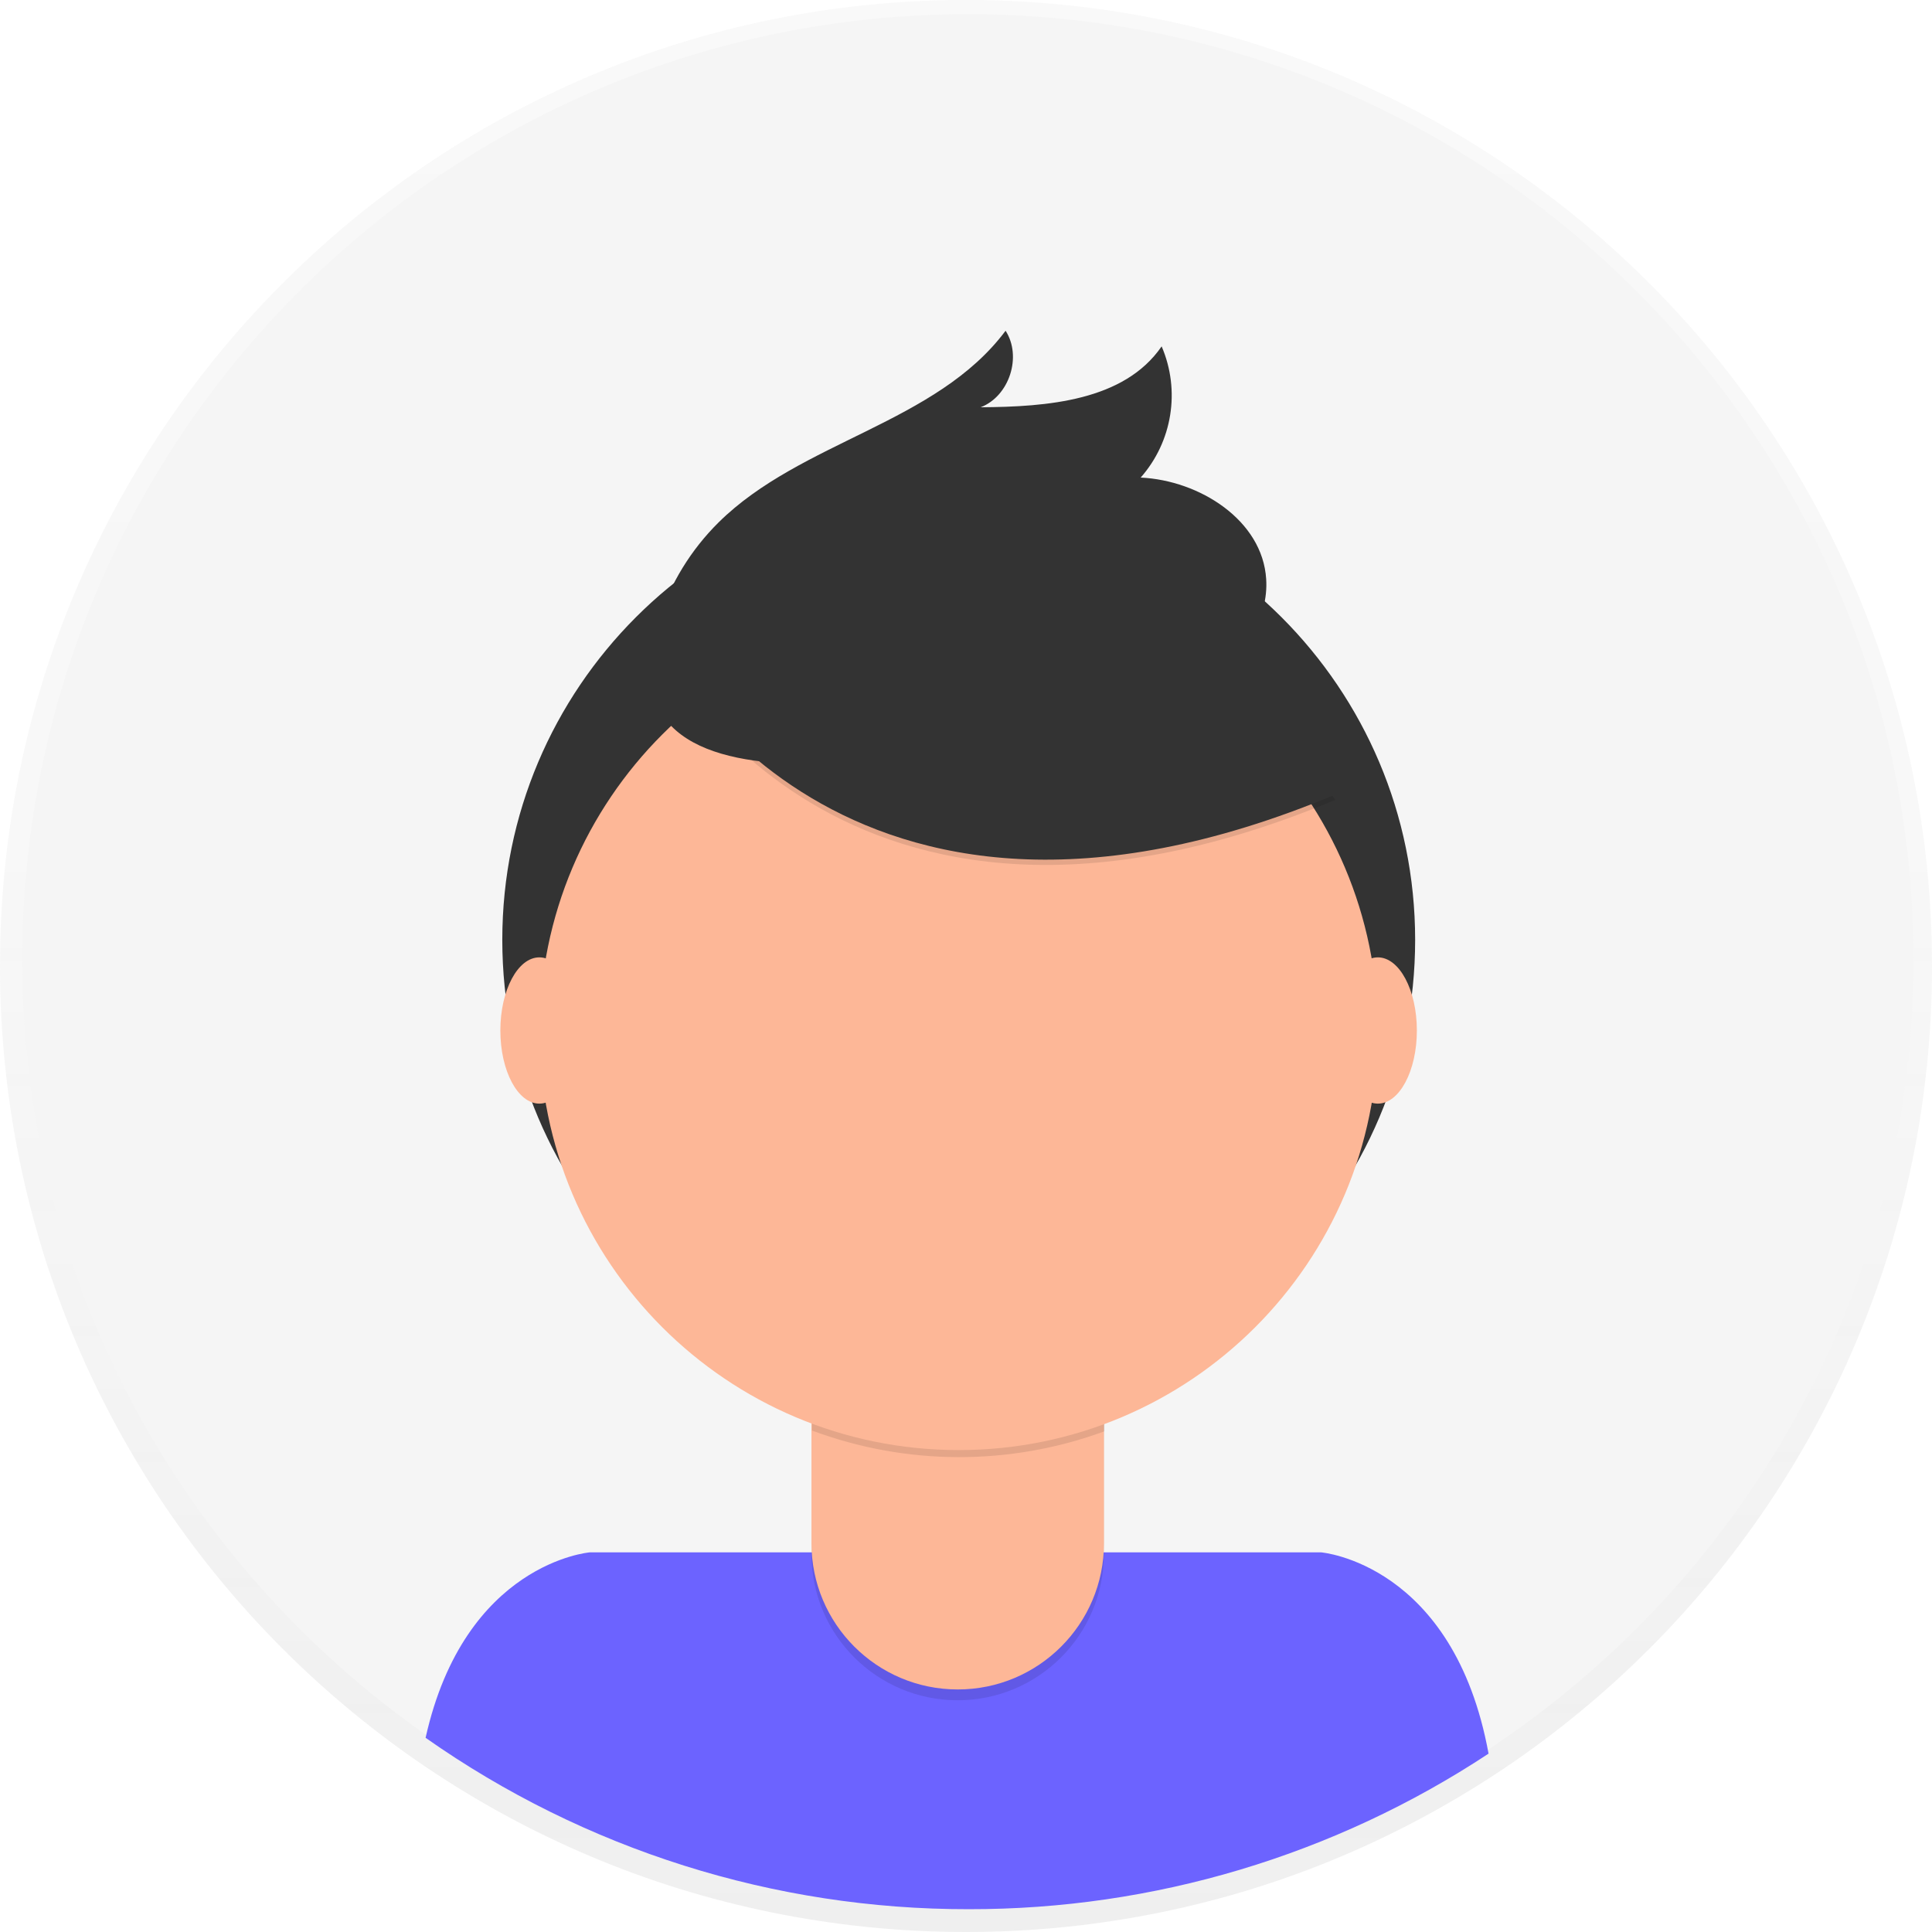
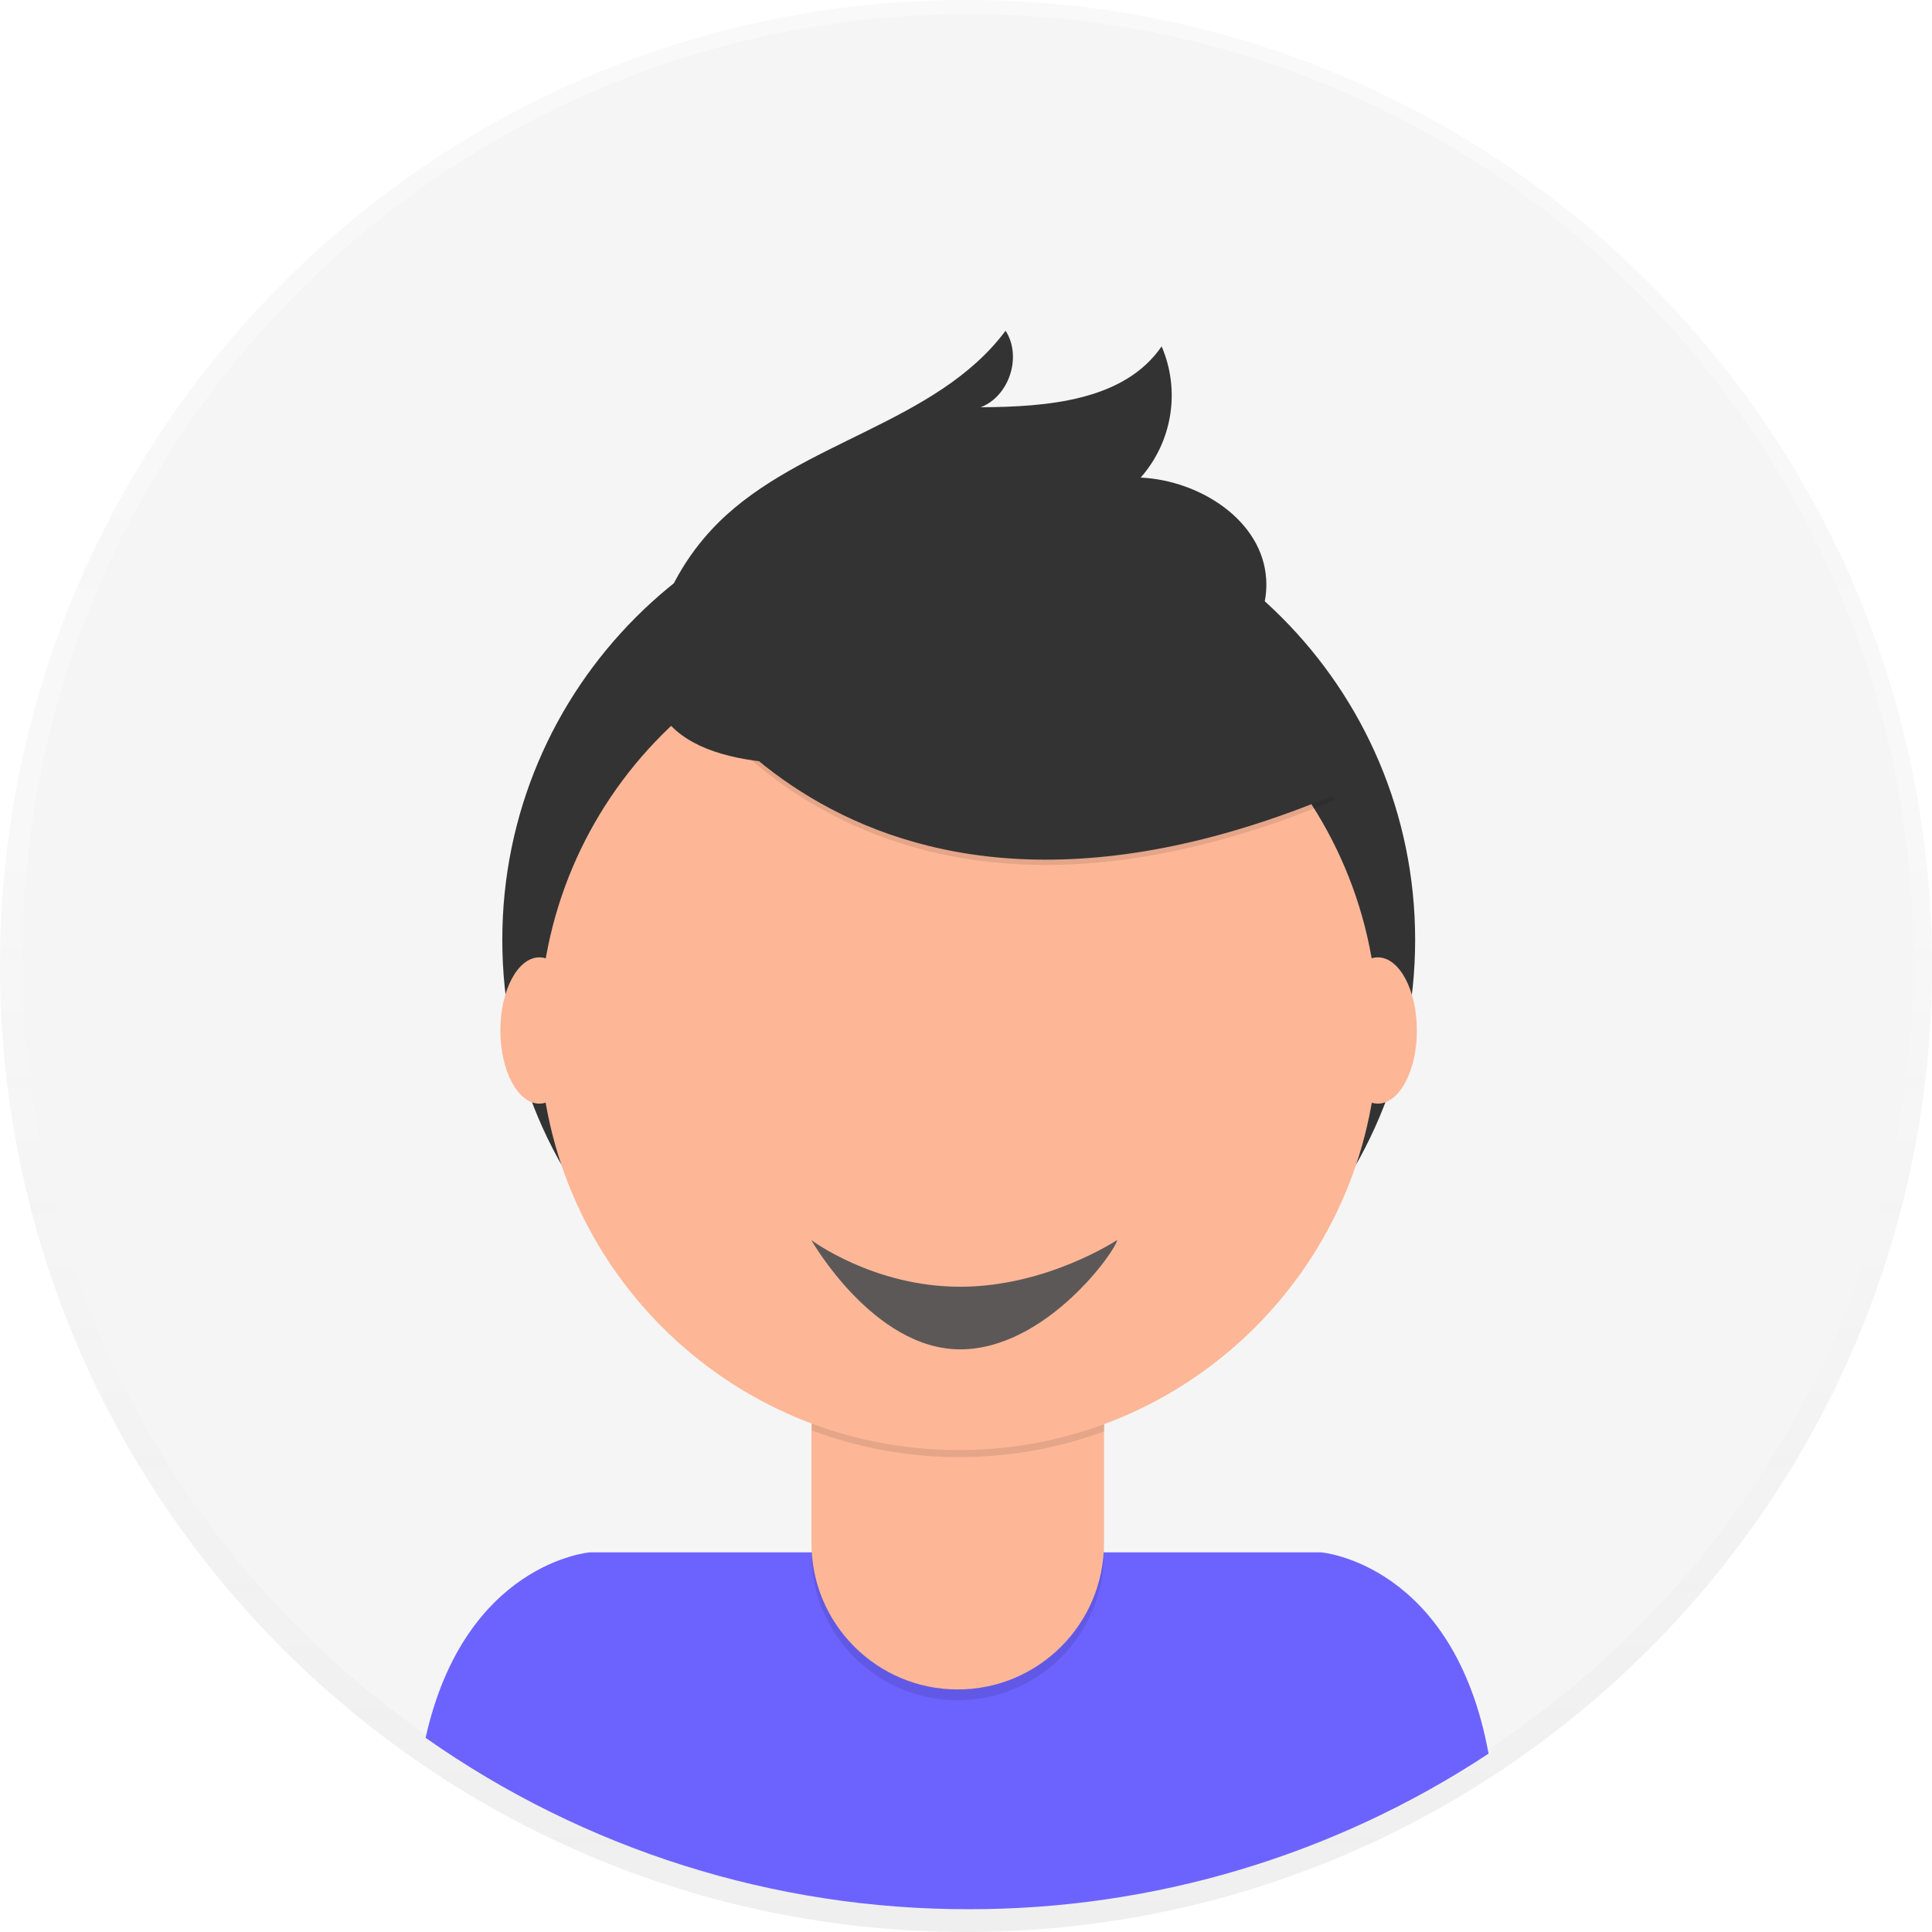
- <svg xmlns="http://www.w3.org/2000/svg" id="457bf273-24a3-4fd8-a857-e9b918267d6a" data-name="Layer 1" viewBox="0 0 698 698">
+ <svg xmlns="http://www.w3.org/2000/svg" viewBox="0 0 698 698" fill="none">
+   <path opacity=".5" d="M349 698c192.75 0 349-156.25 349-349S541.75 0 349 0 0 156.25 0 349s156.25 349 349 349z" fill="url(#paint0_linear)" />
+   <path d="M349.68 688.41c188.68 0 341.64-152.96 341.64-341.64 0-188.68-152.96-341.64-341.64-341.64C161 5.13 8.04 158.09 8.04 346.77c0 188.68 152.96 341.64 341.64 341.64z" fill="#F5F5F5" />
+   <path d="M350 689.76a340 340 0 0 0 187.79-56.2c-12.59-68.8-60.5-72.72-60.5-72.72h-264.2s-45.21 3.71-59.33 67A340.07 340.07 0 0 0 350 689.76z" fill="#6C63FF" />
+   <path d="M346.37 504.47c91.07 0 164.9-73.83 164.9-164.9 0-91.07-73.83-164.9-164.9-164.9-91.07 0-164.9 73.83-164.9 164.9 0 91.07 73.83 164.9 164.9 164.9z" fill="#333" />
+   <path opacity=".1" d="M293.15 476.92h105.66v84.53A52.83 52.83 0 0 1 346 614.28a52.83 52.83 0 0 1-52.83-52.83v-84.53h-.02z" fill="#000" />
+   <path d="M296.5 473h99a3.35 3.35 0 0 1 3.35 3.35v81.18A52.85 52.85 0 0 1 346 610.37a52.83 52.83 0 0 1-52.83-52.83v-81.19a3.35 3.35 0 0 1 3.33-3.35z" fill="#FDB797" />
+   <path opacity=".1" d="M293.34 516.82a152.07 152.07 0 0 0 105.66.29v-13H293.34v12.71z" fill="#000" />
+   <path d="M346.37 523.89c83.64 0 151.45-67.8 151.45-151.45 0-83.64-67.8-151.45-151.45-151.45-83.64 0-151.45 67.8-151.45 151.45 0 83.64 67.8 151.45 151.45 151.45z" fill="#FDB797" />
+   <path opacity=".1" d="M238.49 234.68S302.32 364.24 482.37 289l-41.92-65.73-74.31-26.67-127.65 38.08z" fill="#000" />
+   <path d="M238.49 232.78s63.83 129.56 243.88 54.3l-41.92-65.73-74.31-26.67-127.65 38.1z" fill="#333" />
+   <path d="M237.93 224a87.49 87.49 0 0 1 21.69-35.27c29.79-29.45 78.63-35.66 103.68-69.24 6 9.32 1.36 23.65-9 27.65 24-.16 51.81-2.26 65.38-22a44.9 44.9 0 0 1-7.57 47.4c21.27 1 44 15.4 45.34 36.65.92 14.16-8 27.56-19.59 35.68-11.59 8.12-25.71 11.85-39.56 14.9-40.44 8.93-186.76 46.3-160.37-35.77z" fill="#333" />
+   <path d="M194.86 398.72c7.78 0 14.09-11.83 14.09-26.42 0-14.6-6.3-26.42-14.09-26.42-7.78 0-14.09 11.83-14.09 26.42 0 14.6 6.3 26.42 14.09 26.42zM497.8 398.72c7.78 0 14.09-11.83 14.09-26.42 0-14.6-6.3-26.42-14.09-26.42-7.78 0-14.09 11.83-14.09 26.42 0 14.6 6.3 26.42 14.09 26.42z" fill="#FDB797" />
+   <path d="M403.59 448c0 3.13-25.36 39.5-56.71 39.5S293.09 448 293.09 448s22.44 16.88 53.79 16.88c31.35 0 56.71-16.88 56.71-16.88z" fill="#5D5858" />
  <defs>
-     <linearGradient id="b247946c-c62f-4d08-994a-4c3d64e1e98f" x1="349" y1="698" x2="349" gradientUnits="userSpaceOnUse">
-       <stop offset="0" stop-color="gray" stop-opacity="0.25" />
-       <stop offset="0.54" stop-color="gray" stop-opacity="0.12" />
-       <stop offset="1" stop-color="gray" stop-opacity="0.1" />
+     <linearGradient id="paint0_linear" x2="1" gradientUnits="userSpaceOnUse" gradientTransform="matrix(0 -698 698 0 0 698)">
+       <stop stop-color="gray" stop-opacity=".25" />
+       <stop offset=".54" stop-color="gray" stop-opacity=".12" />
+       <stop offset="1" stop-color="gray" stop-opacity=".1" />
    </linearGradient>
  </defs>
-   <g opacity="0.5">
-     <circle cx="349" cy="349" r="349" fill="url(#b247946c-c62f-4d08-994a-4c3d64e1e98f)" />
-   </g>
-   <circle cx="349.68" cy="346.77" r="341.64" fill="#f5f5f5" />
-   <path d="M601,790.76a340,340,0,0,0,187.79-56.2c-12.59-68.8-60.5-72.72-60.5-72.72H464.09s-45.21,3.71-59.33,67A340.07,340.07,0,0,0,601,790.76Z" transform="translate(-251 -101)" fill="#6c63ff" />
-   <circle cx="346.37" cy="339.57" r="164.9" fill="#333" />
-   <path d="M293.15,476.92H398.81a0,0,0,0,1,0,0v84.53A52.83,52.83,0,0,1,346,614.28h0a52.83,52.83,0,0,1-52.83-52.83V476.92a0,0,0,0,1,0,0Z" opacity="0.1" />
-   <path d="M296.5,473h99a3.35,3.35,0,0,1,3.35,3.35v81.18A52.83,52.83,0,0,1,346,610.37h0a52.83,52.83,0,0,1-52.83-52.83V476.35A3.35,3.35,0,0,1,296.5,473Z" fill="#fdb797" />
-   <path d="M544.34,617.82a152.07,152.07,0,0,0,105.66.29v-13H544.34Z" transform="translate(-251 -101)" opacity="0.1" />
-   <circle cx="346.37" cy="372.44" r="151.45" fill="#fdb797" />
-   <path d="M489.49,335.68S553.32,465.24,733.37,390l-41.92-65.73-74.31-26.67Z" transform="translate(-251 -101)" opacity="0.1" />
-   <path d="M489.49,333.78s63.83,129.56,243.88,54.3l-41.92-65.73-74.31-26.67Z" transform="translate(-251 -101)" fill="#333" />
-   <path d="M488.93,325a87.49,87.49,0,0,1,21.69-35.27c29.79-29.45,78.63-35.66,103.68-69.24,6,9.32,1.36,23.65-9,27.65,24-.16,51.81-2.26,65.38-22a44.89,44.89,0,0,1-7.57,47.4c21.27,1,44,15.4,45.34,36.65.92,14.16-8,27.56-19.59,35.68s-25.71,11.85-39.56,14.9C608.86,369.7,462.54,407.07,488.93,325Z" transform="translate(-251 -101)" fill="#333" />
-   <ellipse cx="194.86" cy="372.3" rx="14.09" ry="26.42" fill="#fdb797" />
-   <ellipse cx="497.8" cy="372.3" rx="14.09" ry="26.42" fill="#fdb797" />
</svg>
